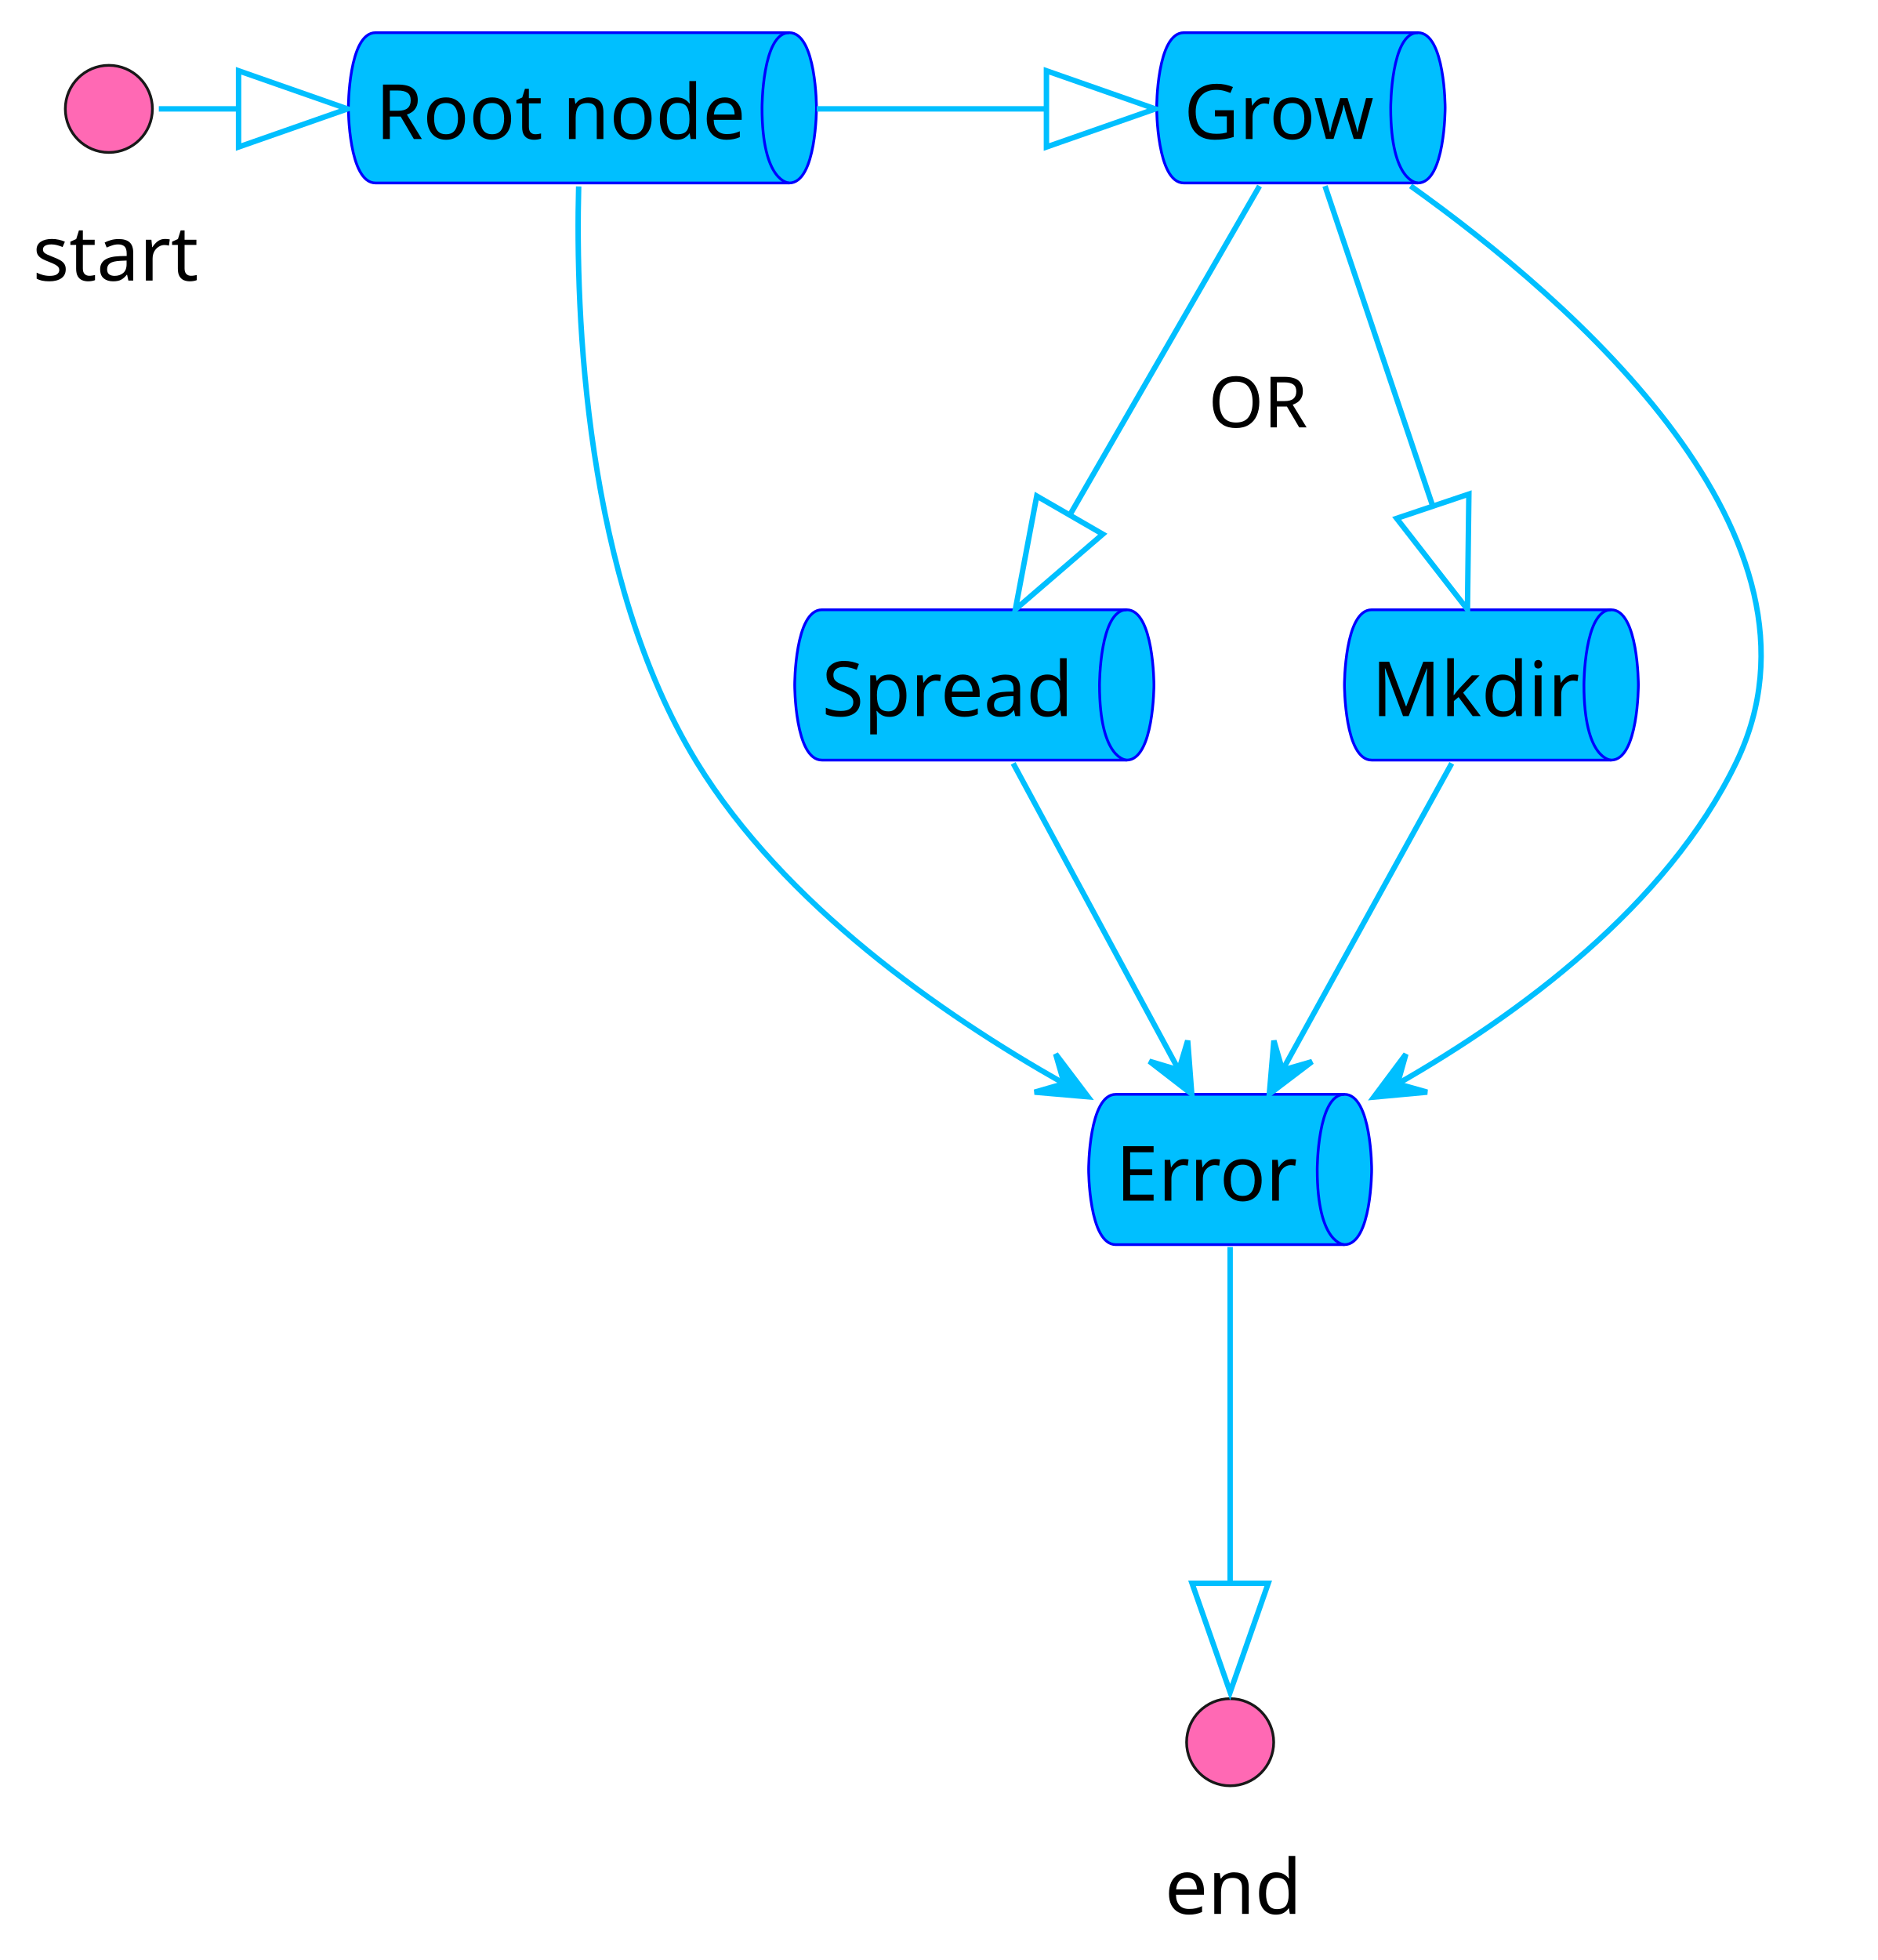
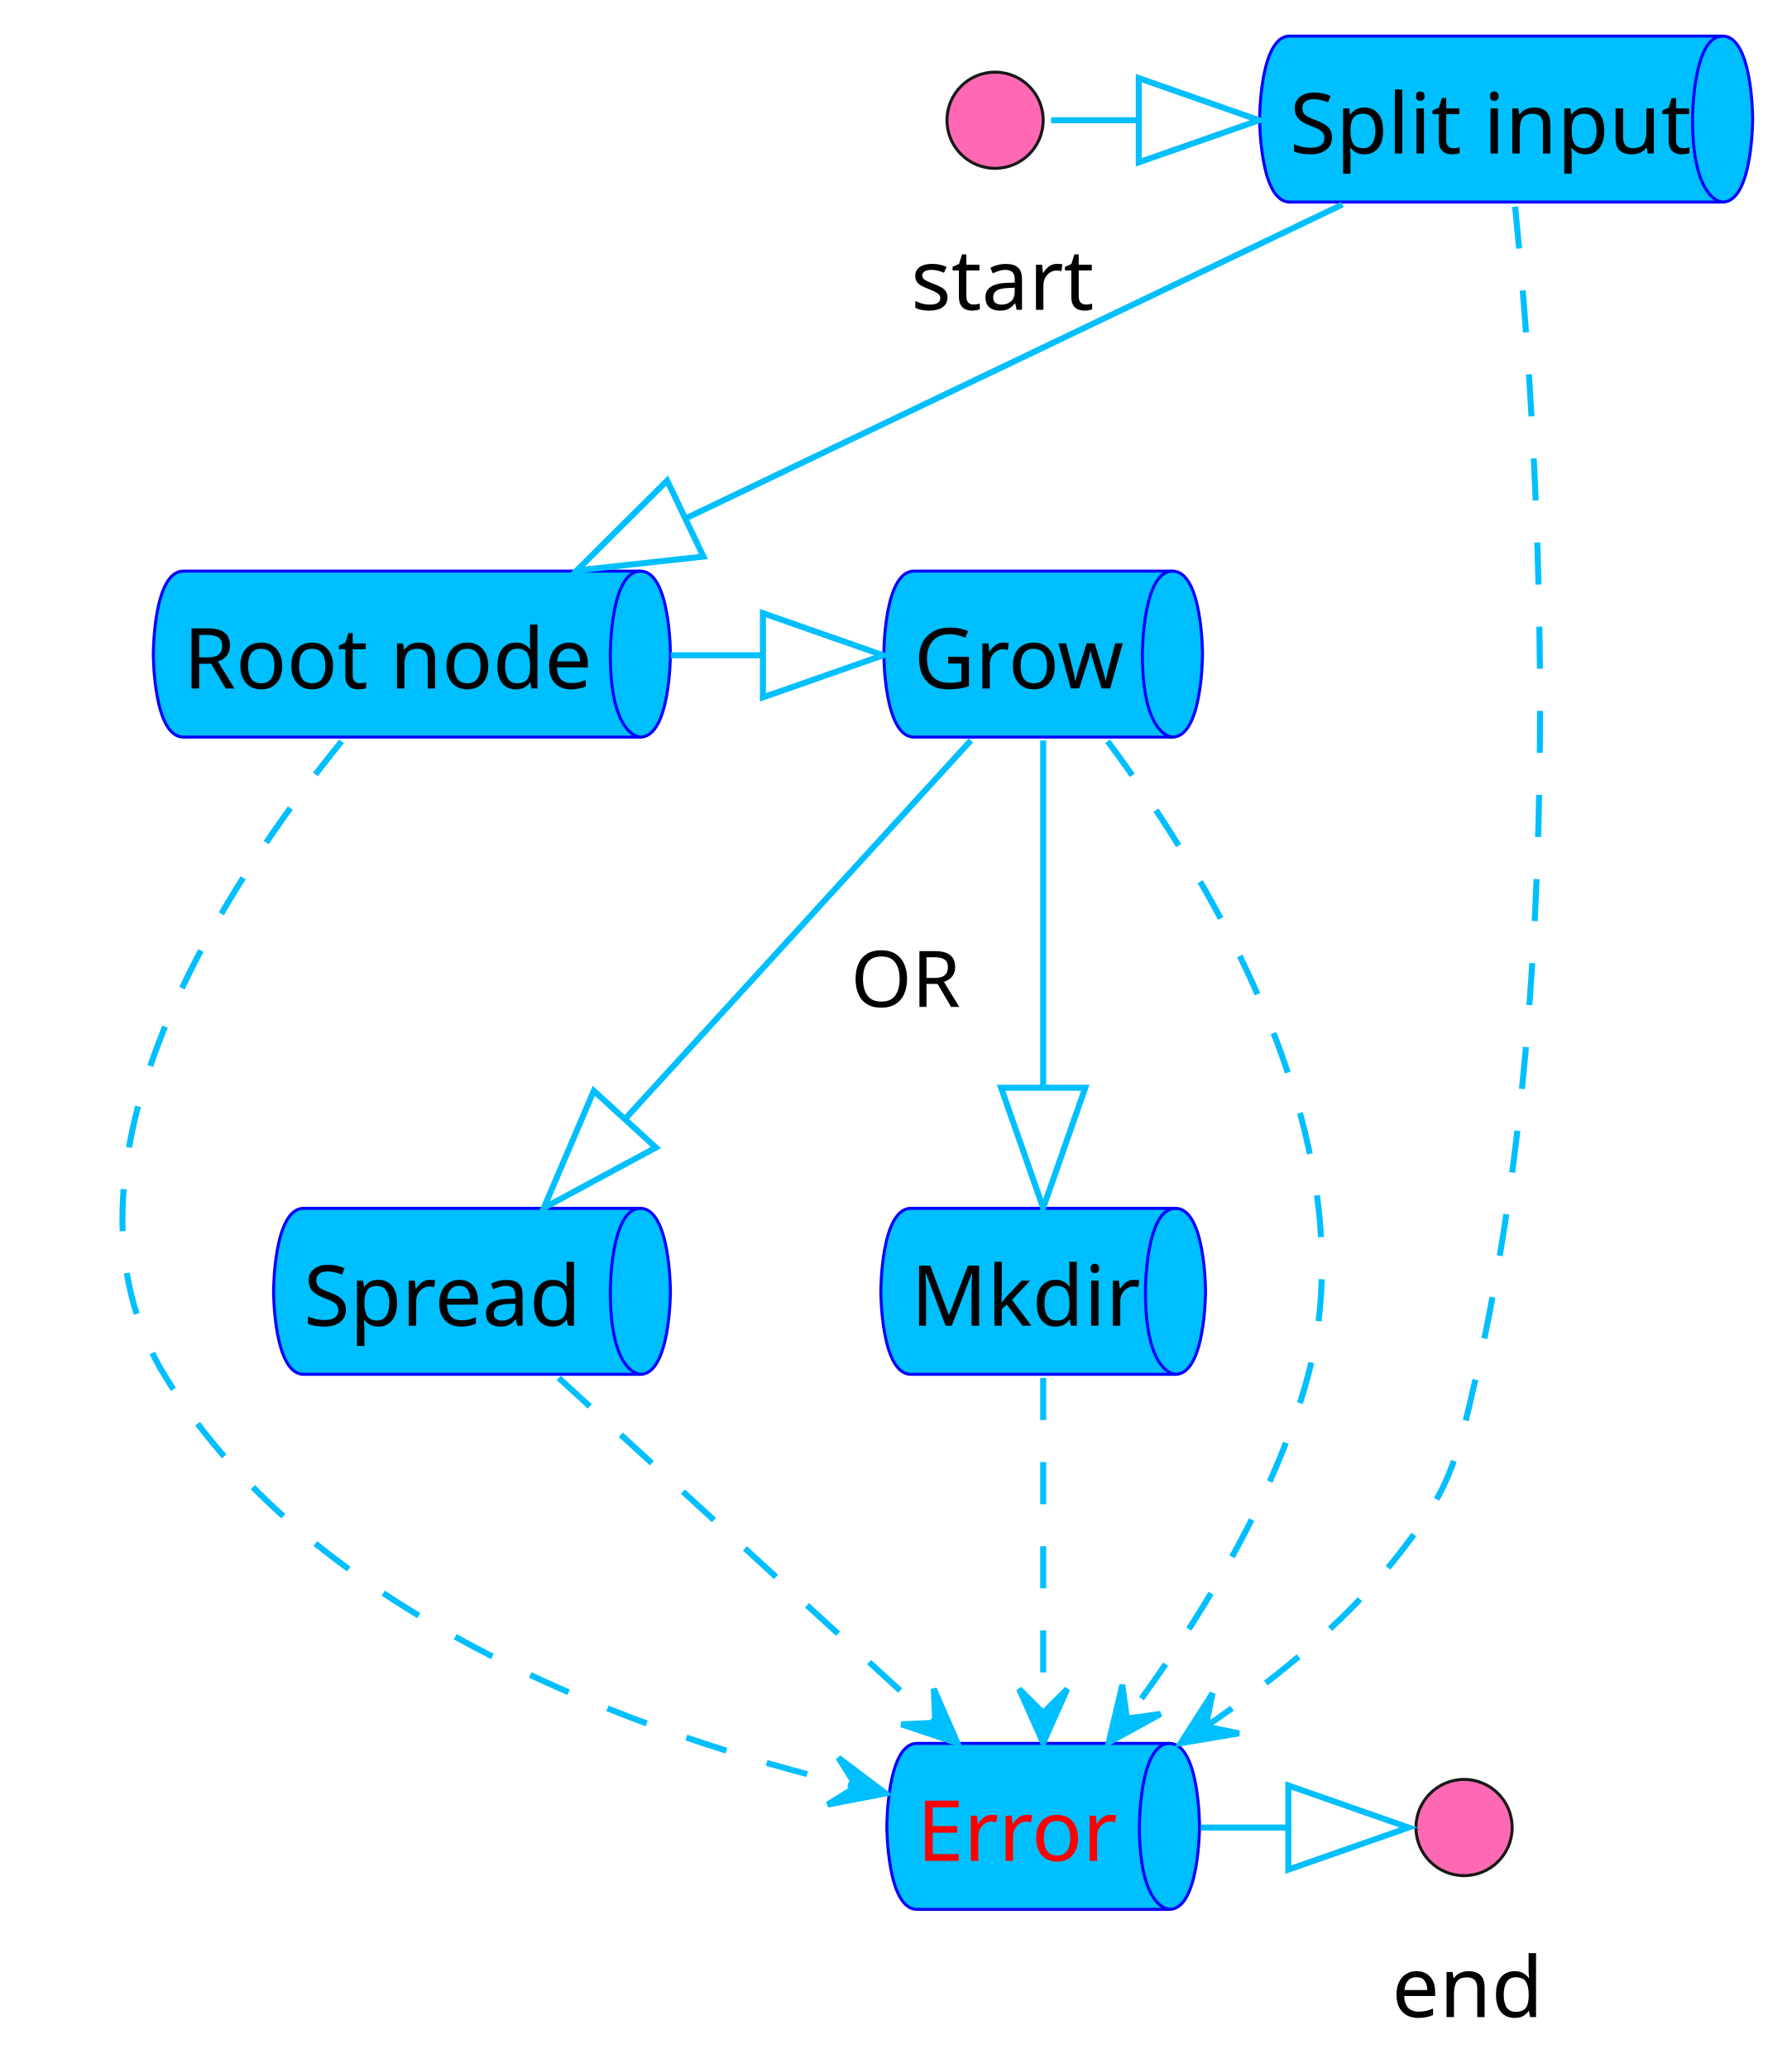
- <svg xmlns="http://www.w3.org/2000/svg" contentStyleType="text/css" height="360px" preserveAspectRatio="none" style="width:345px;height:360px;background:#008B8B;" version="1.1" viewBox="0 0 345 360" width="345px" zoomAndPan="magnify">
+ <svg xmlns="http://www.w3.org/2000/svg" contentStyleType="text/css" height="344px" preserveAspectRatio="none" style="width:298px;height:344px;background:#008B8B;" version="1.1" viewBox="0 0 298 344" width="298px" zoomAndPan="magnify">
  <defs />
  <g>
    <g id="elem_start">
-       <ellipse cx="20" cy="20" fill="#FF69B4" rx="8" ry="8" style="stroke:#181818;stroke-width:0.5;" />
-       <text fill="#000000" font-family="sans-serif" font-size="14" lengthAdjust="spacing" textLength="28" x="6" y="51.533">start</text>
+       <ellipse cx="165.5" cy="20" fill="#FF69B4" rx="8" ry="8" style="stroke:#181818;stroke-width:0.5;" />
+       <text fill="#000000" font-family="sans-serif" font-size="14" lengthAdjust="spacing" textLength="28" x="151.5" y="51.533">start</text>
+     </g>
+     <g id="elem_split">
+       <path d="M214.5,6 L286.5,6 C291.5,6 291.5,19.805 291.5,19.805 C291.5,19.805 291.5,33.609 286.5,33.609 L214.5,33.609 C209.5,33.609 209.5,19.805 209.5,19.805 C209.5,19.805 209.5,6 214.5,6 " fill="#00BFFF" style="stroke:#0000FF;stroke-width:0.5;" />
+       <path d="M286.5,6 C281.5,6 281.5,19.805 281.5,19.805 C281.5,33.609 286.5,33.609 286.5,33.609 " fill="none" style="stroke:#0000FF;stroke-width:0.5;" />
+       <text fill="#000000" font-family="sans-serif" font-size="14" lengthAdjust="spacing" textLength="62" x="214.5" y="25.533">Split input</text>
    </g>
    <g id="elem_root">
-       <path d="M69,6 L145,6 C150,6 150,19.805 150,19.805 C150,19.805 150,33.609 145,33.609 L69,33.609 C64,33.609 64,19.805 64,19.805 C64,19.805 64,6 69,6 " fill="#00BFFF" style="stroke:#0000FF;stroke-width:0.5;" />
-       <path d="M145,6 C140,6 140,19.805 140,19.805 C140,33.609 145,33.609 145,33.609 " fill="none" style="stroke:#0000FF;stroke-width:0.5;" />
-       <text fill="#000000" font-family="sans-serif" font-size="14" lengthAdjust="spacing" textLength="66" x="69" y="25.533">Root node</text>
+       <path d="M30.5,95 L106.5,95 C111.5,95 111.5,108.805 111.5,108.805 C111.5,108.805 111.5,122.609 106.5,122.609 L30.5,122.609 C25.5,122.609 25.5,108.805 25.5,108.805 C25.5,108.805 25.5,95 30.5,95 " fill="#00BFFF" style="stroke:#0000FF;stroke-width:0.5;" />
+       <path d="M106.5,95 C101.5,95 101.5,108.805 101.5,108.805 C101.5,122.609 106.5,122.609 106.5,122.609 " fill="none" style="stroke:#0000FF;stroke-width:0.5;" />
+       <text fill="#000000" font-family="sans-serif" font-size="14" lengthAdjust="spacing" textLength="66" x="30.5" y="114.533">Root node</text>
    </g>
    <g id="elem_growing">
-       <path d="M217.5,6 L260.5,6 C265.5,6 265.5,19.805 265.5,19.805 C265.5,19.805 265.5,33.609 260.5,33.609 L217.5,33.609 C212.5,33.609 212.5,19.805 212.5,19.805 C212.5,19.805 212.5,6 217.5,6 " fill="#00BFFF" style="stroke:#0000FF;stroke-width:0.5;" />
-       <path d="M260.5,6 C255.5,6 255.5,19.805 255.5,19.805 C255.5,33.609 260.5,33.609 260.5,33.609 " fill="none" style="stroke:#0000FF;stroke-width:0.5;" />
-       <text fill="#000000" font-family="sans-serif" font-size="14" lengthAdjust="spacing" textLength="33" x="217.5" y="25.533">Grow</text>
+       <path d="M152,95 L195,95 C200,95 200,108.805 200,108.805 C200,108.805 200,122.609 195,122.609 L152,122.609 C147,122.609 147,108.805 147,108.805 C147,108.805 147,95 152,95 " fill="#00BFFF" style="stroke:#0000FF;stroke-width:0.5;" />
+       <path d="M195,95 C190,95 190,108.805 190,108.805 C190,122.609 195,122.609 195,122.609 " fill="none" style="stroke:#0000FF;stroke-width:0.5;" />
+       <text fill="#000000" font-family="sans-serif" font-size="14" lengthAdjust="spacing" textLength="33" x="152" y="114.533">Grow</text>
    </g>
    <g id="elem_spreading">
-       <path d="M151,112 L207,112 C212,112 212,125.805 212,125.805 C212,125.805 212,139.609 207,139.609 L151,139.609 C146,139.609 146,125.805 146,125.805 C146,125.805 146,112 151,112 " fill="#00BFFF" style="stroke:#0000FF;stroke-width:0.5;" />
-       <path d="M207,112 C202,112 202,125.805 202,125.805 C202,139.609 207,139.609 207,139.609 " fill="none" style="stroke:#0000FF;stroke-width:0.5;" />
-       <text fill="#000000" font-family="sans-serif" font-size="14" lengthAdjust="spacing" textLength="46" x="151" y="131.533">Spread</text>
+       <path d="M50.5,201 L106.5,201 C111.5,201 111.5,214.805 111.5,214.805 C111.5,214.805 111.5,228.609 106.5,228.609 L50.5,228.609 C45.5,228.609 45.5,214.805 45.5,214.805 C45.5,214.805 45.5,201 50.5,201 " fill="#00BFFF" style="stroke:#0000FF;stroke-width:0.5;" />
+       <path d="M106.5,201 C101.5,201 101.5,214.805 101.5,214.805 C101.5,228.609 106.5,228.609 106.5,228.609 " fill="none" style="stroke:#0000FF;stroke-width:0.5;" />
+       <text fill="#000000" font-family="sans-serif" font-size="14" lengthAdjust="spacing" textLength="46" x="50.5" y="220.533">Spread</text>
    </g>
    <g id="elem_mkdiring">
-       <path d="M252,112 L296,112 C301,112 301,125.805 301,125.805 C301,125.805 301,139.609 296,139.609 L252,139.609 C247,139.609 247,125.805 247,125.805 C247,125.805 247,112 252,112 " fill="#00BFFF" style="stroke:#0000FF;stroke-width:0.5;" />
-       <path d="M296,112 C291,112 291,125.805 291,125.805 C291,139.609 296,139.609 296,139.609 " fill="none" style="stroke:#0000FF;stroke-width:0.5;" />
-       <text fill="#000000" font-family="sans-serif" font-size="14" lengthAdjust="spacing" textLength="34" x="252" y="131.533">Mkdir</text>
+       <path d="M151.5,201 L195.5,201 C200.5,201 200.5,214.805 200.5,214.805 C200.5,214.805 200.5,228.609 195.5,228.609 L151.5,228.609 C146.5,228.609 146.5,214.805 146.5,214.805 C146.5,214.805 146.5,201 151.5,201 " fill="#00BFFF" style="stroke:#0000FF;stroke-width:0.5;" />
+       <path d="M195.5,201 C190.5,201 190.5,214.805 190.5,214.805 C190.5,228.609 195.5,228.609 195.5,228.609 " fill="none" style="stroke:#0000FF;stroke-width:0.5;" />
+       <text fill="#000000" font-family="sans-serif" font-size="14" lengthAdjust="spacing" textLength="34" x="151.5" y="220.533">Mkdir</text>
    </g>
    <g id="elem_err">
-       <path d="M205,201 L247,201 C252,201 252,214.805 252,214.805 C252,214.805 252,228.609 247,228.609 L205,228.609 C200,228.609 200,214.805 200,214.805 C200,214.805 200,201 205,201 " fill="#00BFFF" style="stroke:#0000FF;stroke-width:0.5;" />
-       <path d="M247,201 C242,201 242,214.805 242,214.805 C242,228.609 247,228.609 247,228.609 " fill="none" style="stroke:#0000FF;stroke-width:0.5;" />
-       <text fill="#000000" font-family="sans-serif" font-size="14" lengthAdjust="spacing" textLength="32" x="205" y="220.533">Error</text>
+       <path d="M152.5,290 L194.5,290 C199.5,290 199.5,303.805 199.5,303.805 C199.5,303.805 199.5,317.609 194.5,317.609 L152.5,317.609 C147.5,317.609 147.5,303.805 147.5,303.805 C147.5,303.805 147.5,290 152.5,290 " fill="#00BFFF" style="stroke:#0000FF;stroke-width:0.5;" />
+       <path d="M194.5,290 C189.5,290 189.5,303.805 189.5,303.805 C189.5,317.609 194.5,317.609 194.5,317.609 " fill="none" style="stroke:#0000FF;stroke-width:0.5;" />
+       <text fill="#FF0000" font-family="sans-serif" font-size="14" lengthAdjust="spacing" textLength="32" x="152.5" y="309.533">Error</text>
    </g>
    <g id="elem_end">
-       <ellipse cx="226" cy="320" fill="#FF69B4" rx="8" ry="8" style="stroke:#181818;stroke-width:0.5;" />
-       <text fill="#000000" font-family="sans-serif" font-size="14" lengthAdjust="spacing" textLength="24" x="214" y="351.533">end</text>
+       <ellipse cx="243.5" cy="304" fill="#FF69B4" rx="8" ry="8" style="stroke:#181818;stroke-width:0.5;" />
+       <text fill="#000000" font-family="sans-serif" font-size="14" lengthAdjust="spacing" textLength="24" x="231.5" y="335.533">end</text>
    </g>
-     <g id="link_start_root">
-       <path d="M29.18,20 C34.05,20 38.92,20 43.8,20 " fill="none" id="start-to-root" style="stroke:#00BFFF;stroke-width:1.0;" />
-       <polygon fill="none" points="43.83,13,63.83,20,43.83,27,43.83,13" style="stroke:#00BFFF;stroke-width:1.0;" />
+     <g id="link_start_split">
+       <path d="M174.8,20 C179.66,20 184.53,20 189.4,20 " fill="none" id="start-to-split" style="stroke:#00BFFF;stroke-width:1.0;" />
+       <polygon fill="none" points="189.4,13,209.4,20,189.4,27,189.4,13" style="stroke:#00BFFF;stroke-width:1.0;" />
+     </g>
+     <g id="link_split_root">
+       <path d="M223.26,34.02 C194.44,47.8 148.48,69.77 114.13,86.19 " fill="none" id="split-to-root" style="stroke:#00BFFF;stroke-width:1.0;" />
+       <polygon fill="none" points="117,92.58,95.94,94.89,110.96,79.94,117,92.58" style="stroke:#00BFFF;stroke-width:1.0;" />
    </g>
    <g id="link_root_growing">
-       <path d="M150.05,20 C163.98,20 177.91,20 191.84,20 " fill="none" id="root-to-growing" style="stroke:#00BFFF;stroke-width:1.0;" />
-       <polygon fill="none" points="192.25,13,212.25,20,192.25,27,192.25,13" style="stroke:#00BFFF;stroke-width:1.0;" />
+       <path d="M111.57,109 C116.63,109 121.69,109 126.75,109 " fill="none" id="root-to-growing" style="stroke:#00BFFF;stroke-width:1.0;" />
+       <polygon fill="none" points="126.89,102,146.89,109,126.89,116,126.89,102" style="stroke:#00BFFF;stroke-width:1.0;" />
    </g>
    <g id="link_growing_spreading">
-       <path d="M231.4,34.17 C222.7,49.25 208.16,74.46 196.6,94.5 " fill="none" id="growing-to-spreading" style="stroke:#00BFFF;stroke-width:1.0;" />
-       <polygon fill="none" points="202.6,98.11,186.54,111.94,190.47,91.11,202.6,98.11" style="stroke:#00BFFF;stroke-width:1.0;" />
-       <text fill="#000000" font-family="sans-serif" font-size="13" lengthAdjust="spacing" textLength="19" x="222" y="78.495">OR</text>
+       <path d="M161.47,123.17 C147.12,138.88 122.74,165.57 104.12,185.96 " fill="none" id="growing-to-spreading" style="stroke:#00BFFF;stroke-width:1.0;" />
+       <polygon fill="none" points="109.09,190.89,90.44,200.94,98.76,181.45,109.09,190.89" style="stroke:#00BFFF;stroke-width:1.0;" />
+       <text fill="#000000" font-family="sans-serif" font-size="13" lengthAdjust="spacing" textLength="19" x="141.5" y="167.495">OR</text>
    </g>
    <g id="link_growing_mkdiring">
-       <path d="M243.43,34.17 C248.38,48.86 256.55,73.16 263.21,92.93 " fill="none" id="growing-to-mkdiring" style="stroke:#00BFFF;stroke-width:1.0;" />
-       <polygon fill="none" points="269.86,90.75,269.6,111.94,256.59,95.21,269.86,90.75" style="stroke:#00BFFF;stroke-width:1.0;" />
+       <path d="M173.5,123.17 C173.5,137.55 173.5,161.13 173.5,180.66 " fill="none" id="growing-to-mkdiring" style="stroke:#00BFFF;stroke-width:1.0;" />
+       <polygon fill="none" points="180.5,180.94,173.5,200.94,166.5,180.94,180.5,180.94" style="stroke:#00BFFF;stroke-width:1.0;" />
+     </g>
+     <g id="link_split_err">
+       <path d="M251.99,34.37 C255.33,67.73 261.88,157.15 245.5,229 C242.14,243.74 240.99,248.23 231.5,260 C222.96,270.6 211.23,279.94 200.55,287.19 " fill="none" id="split-to-err" style="stroke:#00BFFF;stroke-width:1.0;stroke-dasharray:7.0,7.0;" />
+       <polygon fill="#00BFFF" points="196.37,289.96,206.084,288.334,200.541,287.203,201.673,281.66,196.37,289.96" style="stroke:#00BFFF;stroke-width:1.0;" />
    </g>
    <g id="link_root_err">
-       <path d="M106.31,34.24 C105.72,57.44 107.3,106.18 128,140 C144,166.14 172.94,186.26 195.24,198.88 " fill="none" id="root-to-err" style="stroke:#00BFFF;stroke-width:1.0;" />
-       <polygon fill="#00BFFF" points="199.89,201.45,193.946,193.597,195.513,199.033,190.078,200.6,199.89,201.45" style="stroke:#00BFFF;stroke-width:1.0;" />
+       <path d="M56.81,123.32 C38.19,146.23 6,194 27.5,229 C52.45,269.62 107.39,288.78 142.31,297.16 " fill="none" id="root-to-err" style="stroke:#00BFFF;stroke-width:1.0;stroke-dasharray:7.0,7.0;" />
+       <polygon fill="#00BFFF" points="147.31,298.32,139.445,292.392,142.439,297.192,137.639,300.185,147.31,298.32" style="stroke:#00BFFF;stroke-width:1.0;" />
    </g>
    <g id="link_growing_err">
-       <path d="M259.15,34.15 C288.86,55.32 338.9,98.74 319,140 C306.2,166.55 278.73,186.51 256.95,198.97 " fill="none" id="growing-to-err" style="stroke:#00BFFF;stroke-width:1.0;" />
-       <polygon fill="#00BFFF" points="252.39,201.51,262.197,200.598,256.751,199.065,258.284,193.62,252.39,201.51" style="stroke:#00BFFF;stroke-width:1.0;" />
+       <path d="M184.22,123.3 C200.4,145.03 228.1,189.65 217.5,229 C211.8,250.19 198.16,271.41 187.57,285.66 " fill="none" id="growing-to-err" style="stroke:#00BFFF;stroke-width:1.0;stroke-dasharray:7.0,7.0;" />
+       <polygon fill="#00BFFF" points="184.4,289.85,193.03,285.104,187.425,285.869,186.66,280.264,184.4,289.85" style="stroke:#00BFFF;stroke-width:1.0;" />
    </g>
    <g id="link_spreading_err">
-       <path d="M186.14,140.21 C194.26,155.25 207.56,179.86 216.54,196.49 " fill="none" id="spreading-to-err" style="stroke:#00BFFF;stroke-width:1.0;" />
-       <polygon fill="#00BFFF" points="218.95,200.95,218.201,191.13,216.578,196.549,211.159,194.925,218.95,200.95" style="stroke:#00BFFF;stroke-width:1.0;" />
+       <path d="M92.93,229.21 C109.63,244.5 137.15,269.71 155.3,286.33 " fill="none" id="spreading-to-err" style="stroke:#00BFFF;stroke-width:1.0;stroke-dasharray:7.0,7.0;" />
+       <polygon fill="#00BFFF" points="159.25,289.95,155.309,280.924,155.561,286.575,149.909,286.827,159.25,289.95" style="stroke:#00BFFF;stroke-width:1.0;" />
    </g>
    <g id="link_mkdiring_err">
-       <path d="M266.71,140.21 C258.42,155.25 244.83,179.86 235.66,196.49 " fill="none" id="mkdiring-to-err" style="stroke:#00BFFF;stroke-width:1.0;" />
-       <polygon fill="#00BFFF" points="233.2,200.95,241.044,194.995,235.611,196.57,234.036,191.137,233.2,200.95" style="stroke:#00BFFF;stroke-width:1.0;" />
+       <path d="M173.5,229.21 C173.5,243.99 173.5,268.02 173.5,284.63 " fill="none" id="mkdiring-to-err" style="stroke:#00BFFF;stroke-width:1.0;stroke-dasharray:7.0,7.0;" />
+       <polygon fill="#00BFFF" points="173.5,289.95,177.5,280.95,173.5,284.95,169.5,280.95,173.5,289.95" style="stroke:#00BFFF;stroke-width:1.0;" />
    </g>
    <g id="link_err_end">
-       <path d="M226,229.05 C226,244.45 226,270.51 226,290.63 " fill="none" id="err-to-end" style="stroke:#00BFFF;stroke-width:1.0;" />
-       <polygon fill="none" points="233,290.81,226,310.81,219,290.81,233,290.81" style="stroke:#00BFFF;stroke-width:1.0;" />
+       <path d="M199.75,304 C204.52,304 209.28,304 214.05,304 " fill="none" id="err-to-end" style="stroke:#00BFFF;stroke-width:1.0;" />
+       <polygon fill="none" points="214.27,297,234.27,304,214.27,311,214.27,297" style="stroke:#00BFFF;stroke-width:1.0;" />
    </g>
  </g>
</svg>
